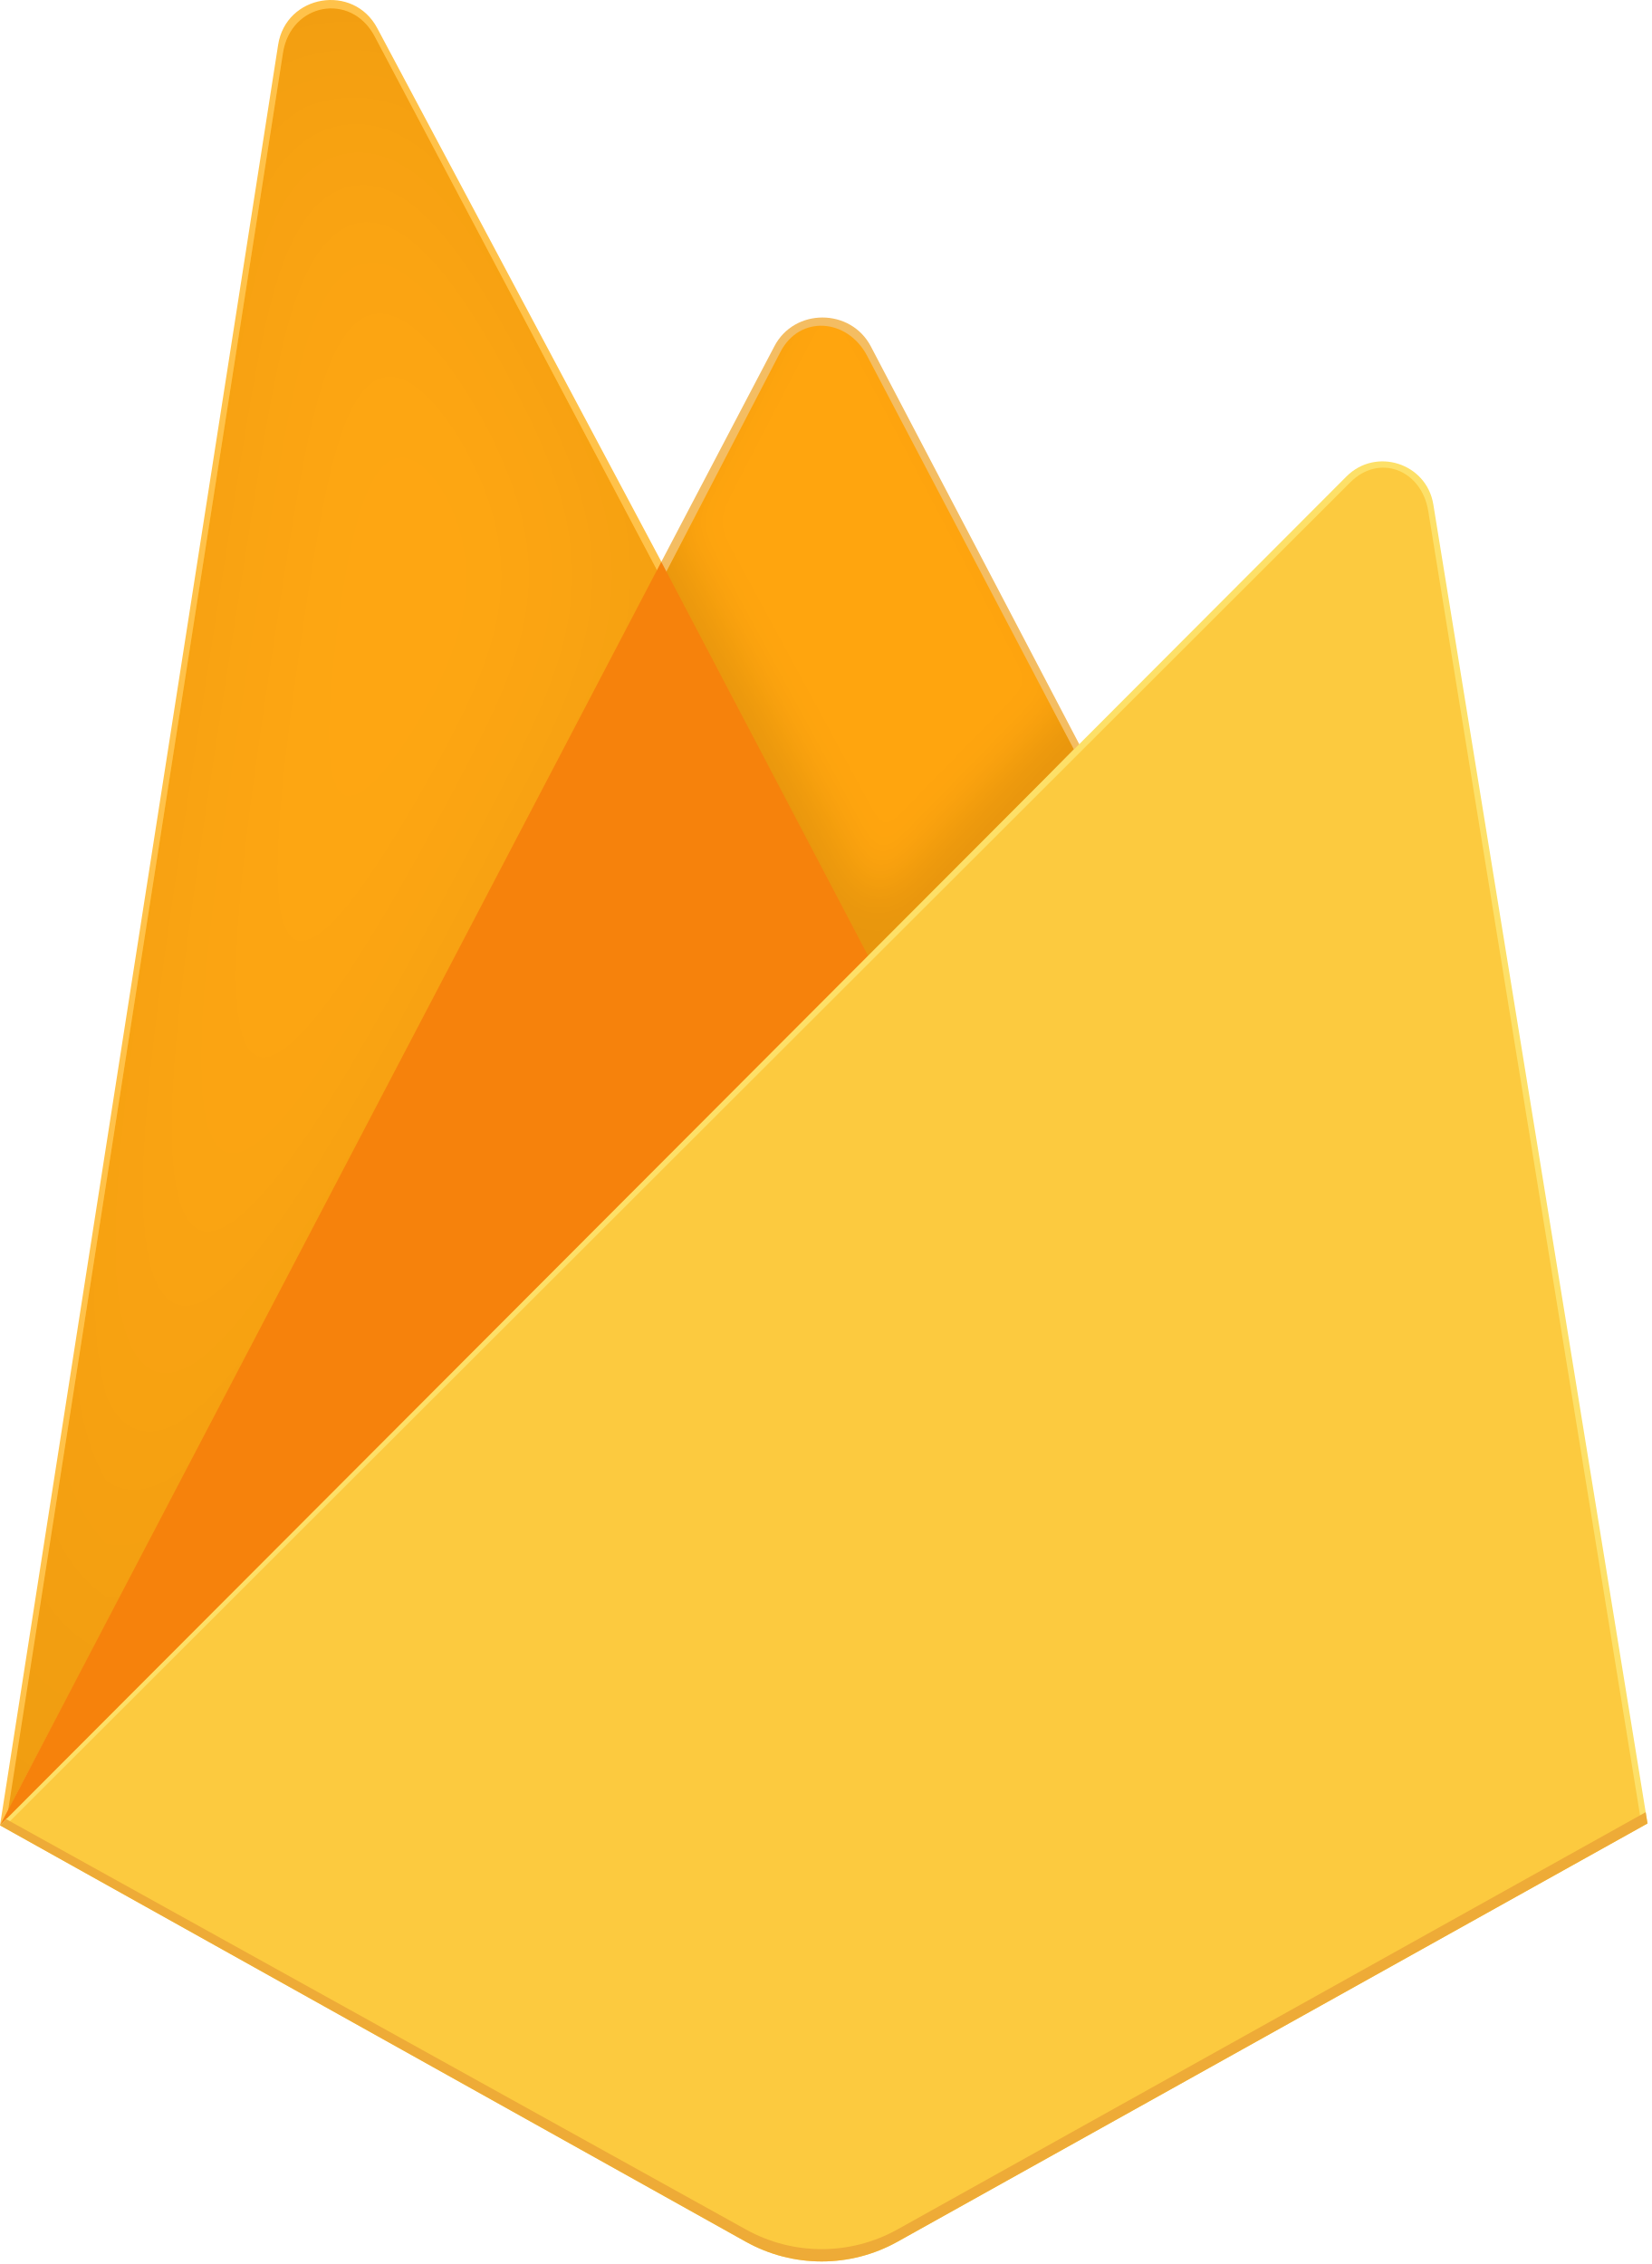
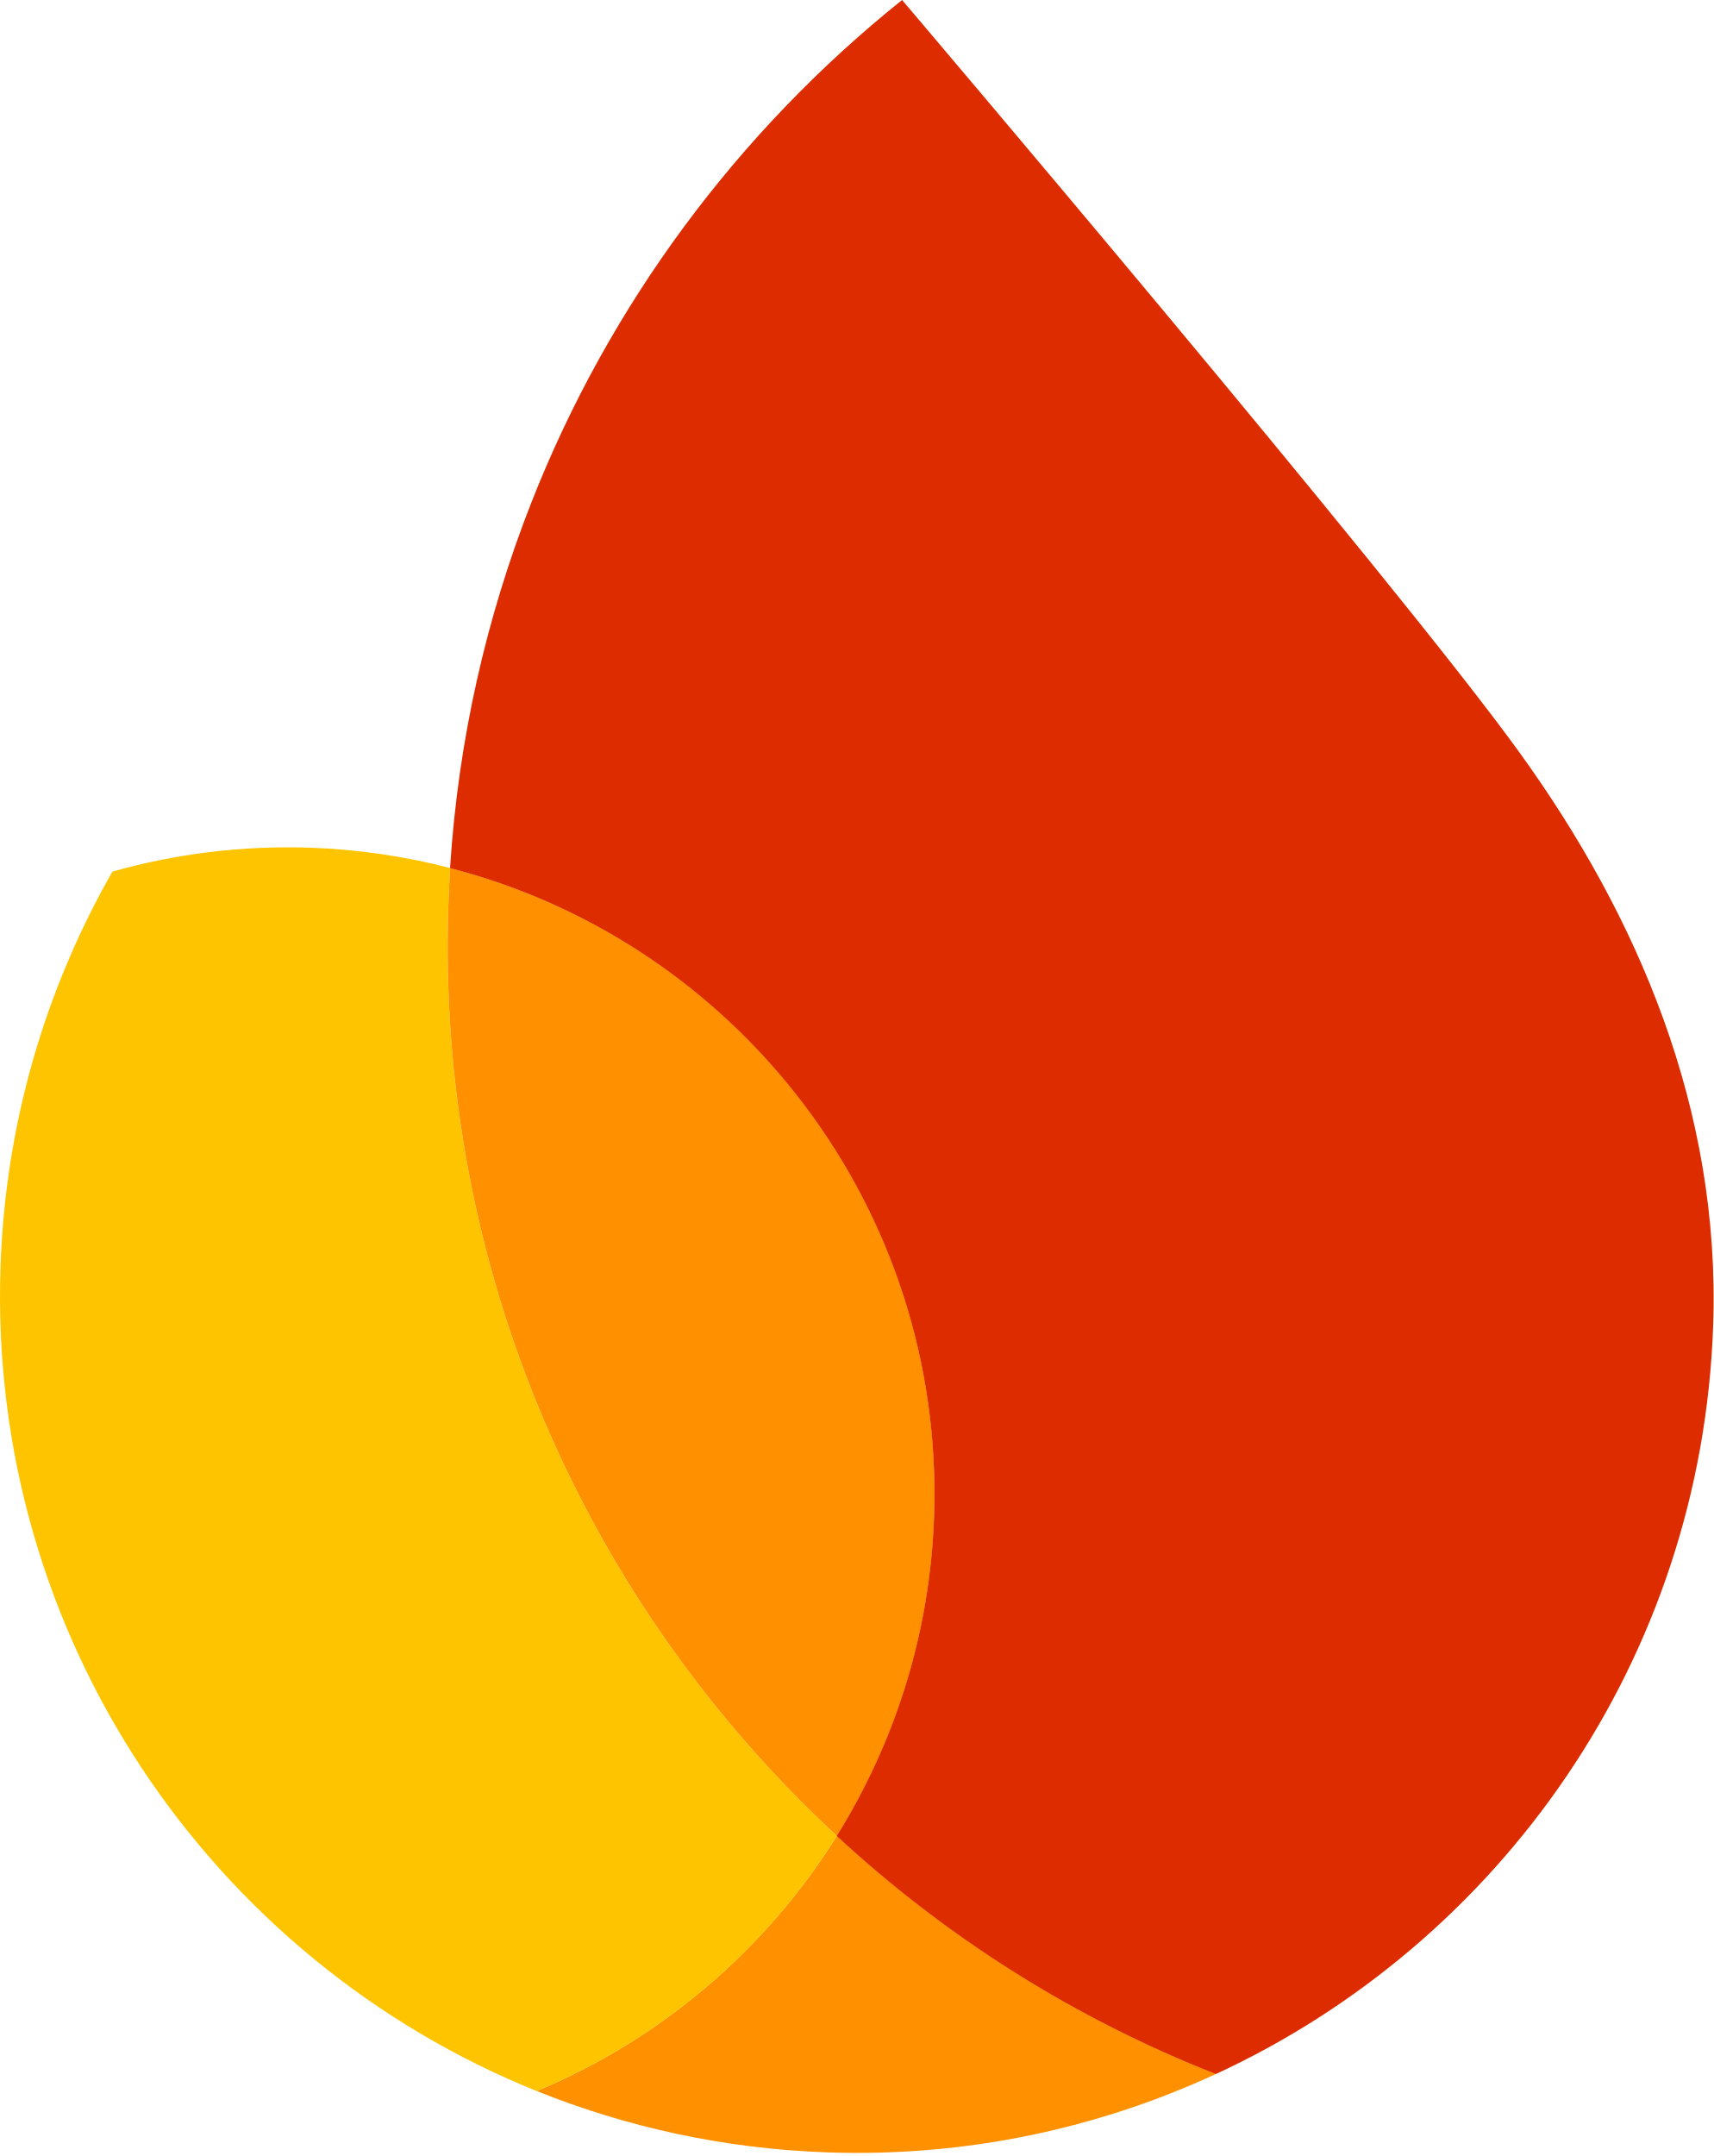
- <svg xmlns="http://www.w3.org/2000/svg" xmlns:xlink="http://www.w3.org/1999/xlink" preserveAspectRatio="xMidYMid" viewBox="0 0 256 351">
-   <defs>
-     <filter id="b" width="200%" height="200%" x="-50%" y="-50%" filterUnits="objectBoundingBox">
-       <feGaussianBlur in="SourceAlpha" result="shadowBlurInner1" stdDeviation="17.5" />
-       <feOffset in="shadowBlurInner1" result="shadowOffsetInner1" />
-       <feComposite in="shadowOffsetInner1" in2="SourceAlpha" k2="-1" k3="1" operator="arithmetic" result="shadowInnerInner1" />
-       <feColorMatrix in="shadowInnerInner1" values="0 0 0 0 0 0 0 0 0 0 0 0 0 0 0 0 0 0 0.06 0" />
-     </filter>
-     <filter id="d" width="200%" height="200%" x="-50%" y="-50%" filterUnits="objectBoundingBox">
-       <feGaussianBlur in="SourceAlpha" result="shadowBlurInner1" stdDeviation="3.5" />
-       <feOffset dx="1" dy="-9" in="shadowBlurInner1" result="shadowOffsetInner1" />
-       <feComposite in="shadowOffsetInner1" in2="SourceAlpha" k2="-1" k3="1" operator="arithmetic" result="shadowInnerInner1" />
-       <feColorMatrix in="shadowInnerInner1" values="0 0 0 0 0 0 0 0 0 0 0 0 0 0 0 0 0 0 0.09 0" />
-     </filter>
-     <path id="a" d="m1.253 280.732 1.605-3.131 99.353-188.518-44.15-83.475C54.392-1.283 45.074.474 43.87 8.188L1.253 280.732Z" />
-     <path id="c" d="m134.417 148.974 32.039-32.812-32.039-61.007c-3.042-5.791-10.433-6.398-13.443-.59l-17.705 34.109-.53 1.744 31.678 58.556Z" />
-   </defs>
-   <path fill="#FFC24A" d="m0 282.998 2.123-2.972L102.527 89.512l.212-2.017L58.48 4.358C54.77-2.606 44.33-.845 43.114 6.951L0 282.998Z" />
-   <use xlink:href="#a" fill="#FFA712" fill-rule="evenodd" />
-   <use xlink:href="#a" filter="url(#b)" />
-   <path fill="#F4BD62" d="m135.005 150.38 32.955-33.75-32.965-62.93c-3.129-5.957-11.866-5.975-14.962 0L102.42 87.287v2.86l32.584 60.233Z" />
-   <use xlink:href="#c" fill="#FFA50E" fill-rule="evenodd" />
-   <use xlink:href="#c" filter="url(#d)" />
-   <path fill="#F6820C" d="m0 282.998.962-.968 3.496-1.42 128.477-128 1.628-4.431-32.05-61.074z" />
-   <path fill="#FDE068" d="m139.121 347.551 116.275-64.847-33.204-204.495c-1.039-6.398-8.888-8.927-13.468-4.34L0 282.998l115.608 64.548a24.126 24.126 0 0 0 23.513.005" />
-   <path fill="#FCCA3F" d="M254.354 282.16 221.402 79.218c-1.03-6.35-7.558-8.977-12.103-4.424L1.29 282.6l114.339 63.908a23.943 23.943 0 0 0 23.334.006l115.392-64.355Z" />
-   <path fill="#EEAB37" d="M139.12 345.64a24.126 24.126 0 0 1-23.512-.005L.931 282.015l-.93.983 115.607 64.548a24.126 24.126 0 0 0 23.513.005l116.275-64.847-.285-1.752-115.99 64.689Z" />
+ <svg xmlns="http://www.w3.org/2000/svg" viewBox="0 0 256 322" version="1.1" preserveAspectRatio="xMidYMid">
+   <g>
+     <path d="M80.181,312.295 C93.635,317.709 108.231,320.923 123.556,321.458 C144.298,322.182 164.021,317.894 181.654,309.748 C160.509,301.441 141.36,289.293 125.016,274.188 C114.422,291.151 98.753,304.548 80.181,312.295 Z" fill="#FF9100" />
+     <path d="M125.013,274.193 C87.706,239.689 65.074,189.749 66.987,134.975 C67.049,133.196 67.143,131.418 67.253,129.641 C60.571,127.913 53.596,126.859 46.417,126.608 C36.142,126.249 26.191,127.523 16.797,130.169 C6.838,147.614 0.828,167.631 0.079,189.07 C-1.853,244.402 31.632,292.749 80.178,312.3 C98.75,304.553 114.419,291.171 125.013,274.193 Z" fill="#FFC400" />
+     <path d="M125.015,274.191 C133.689,260.31 138.948,244.037 139.56,226.504 C141.17,180.384 110.166,140.71 67.254,129.639 C67.145,131.416 67.051,133.194 66.989,134.973 C65.076,189.748 87.708,239.687 125.015,274.191 Z" fill="#FF9100" />
+     <path d="M134.761,0 C110.322,19.579 91.023,45.396 79.347,75.136 C72.662,92.171 68.461,110.47 67.234,129.651 C110.146,140.722 141.151,180.396 139.54,226.516 C138.928,244.048 133.653,260.305 124.995,274.203 C141.338,289.323 160.488,301.456 181.632,309.763 C224.073,290.145 254.185,247.93 255.929,197.999 C257.058,165.648 244.628,136.815 227.065,112.478 C208.517,86.739 134.761,0 134.761,0 Z" fill="#DD2C00" />
+   </g>
</svg>
